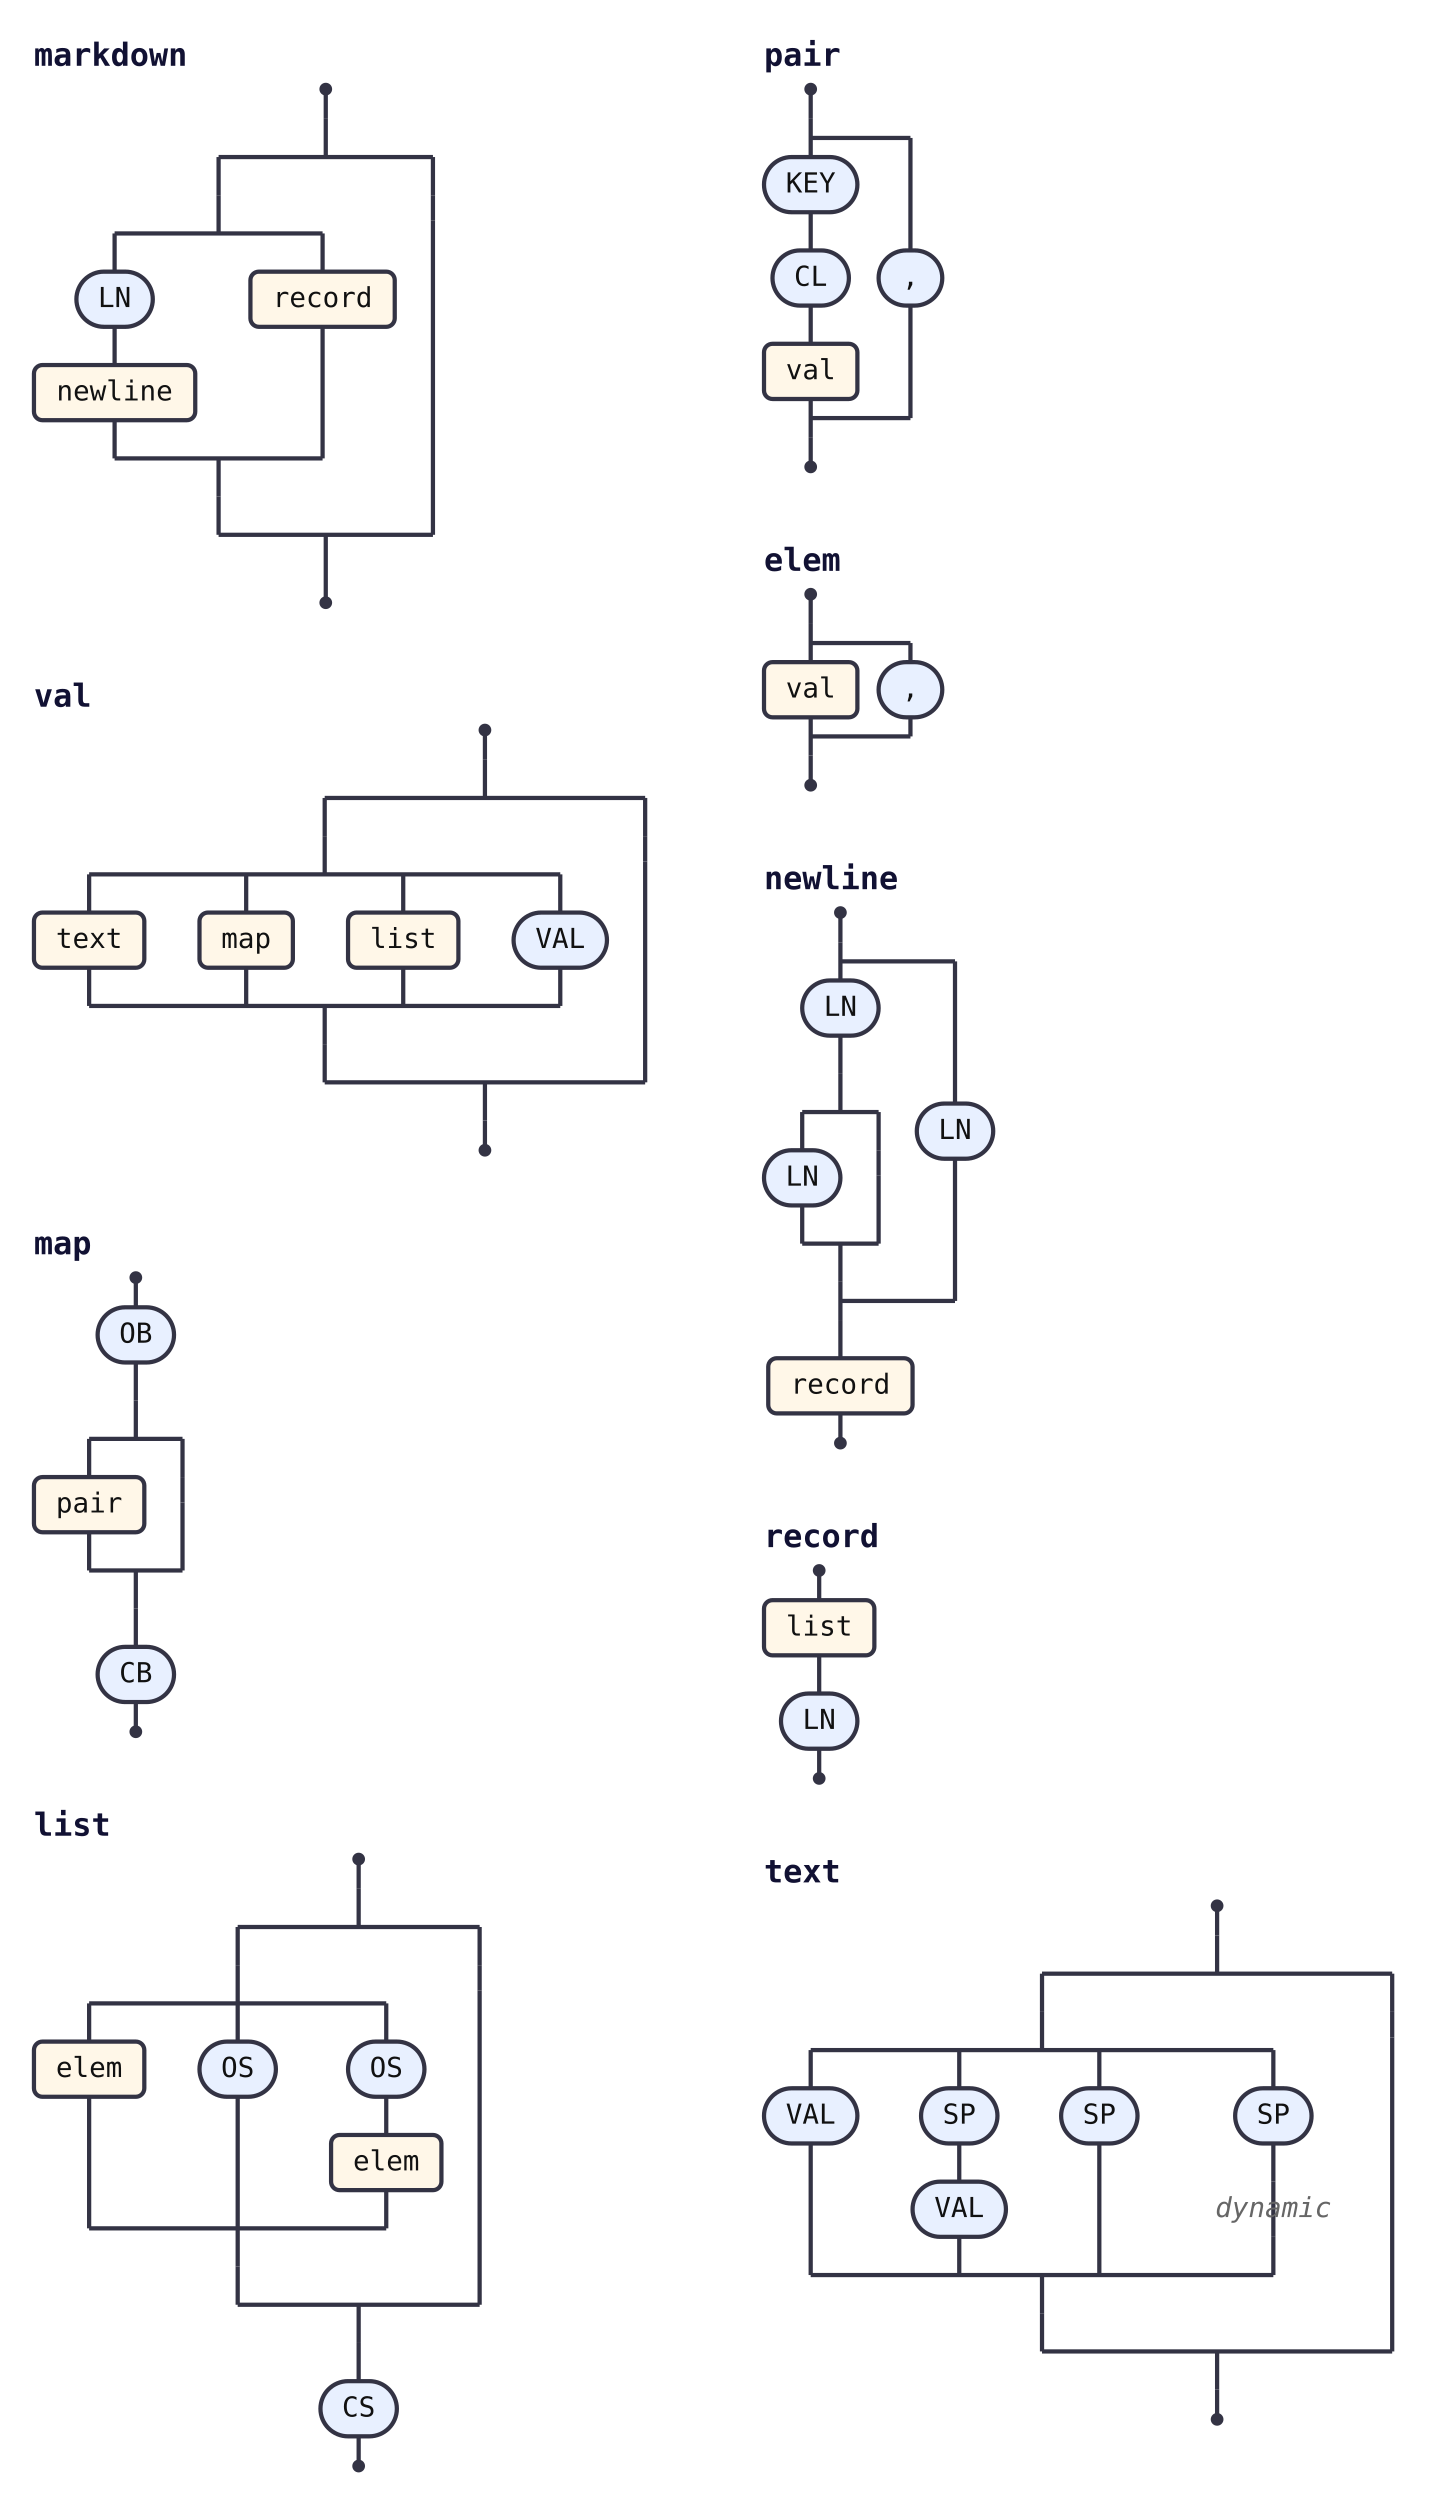
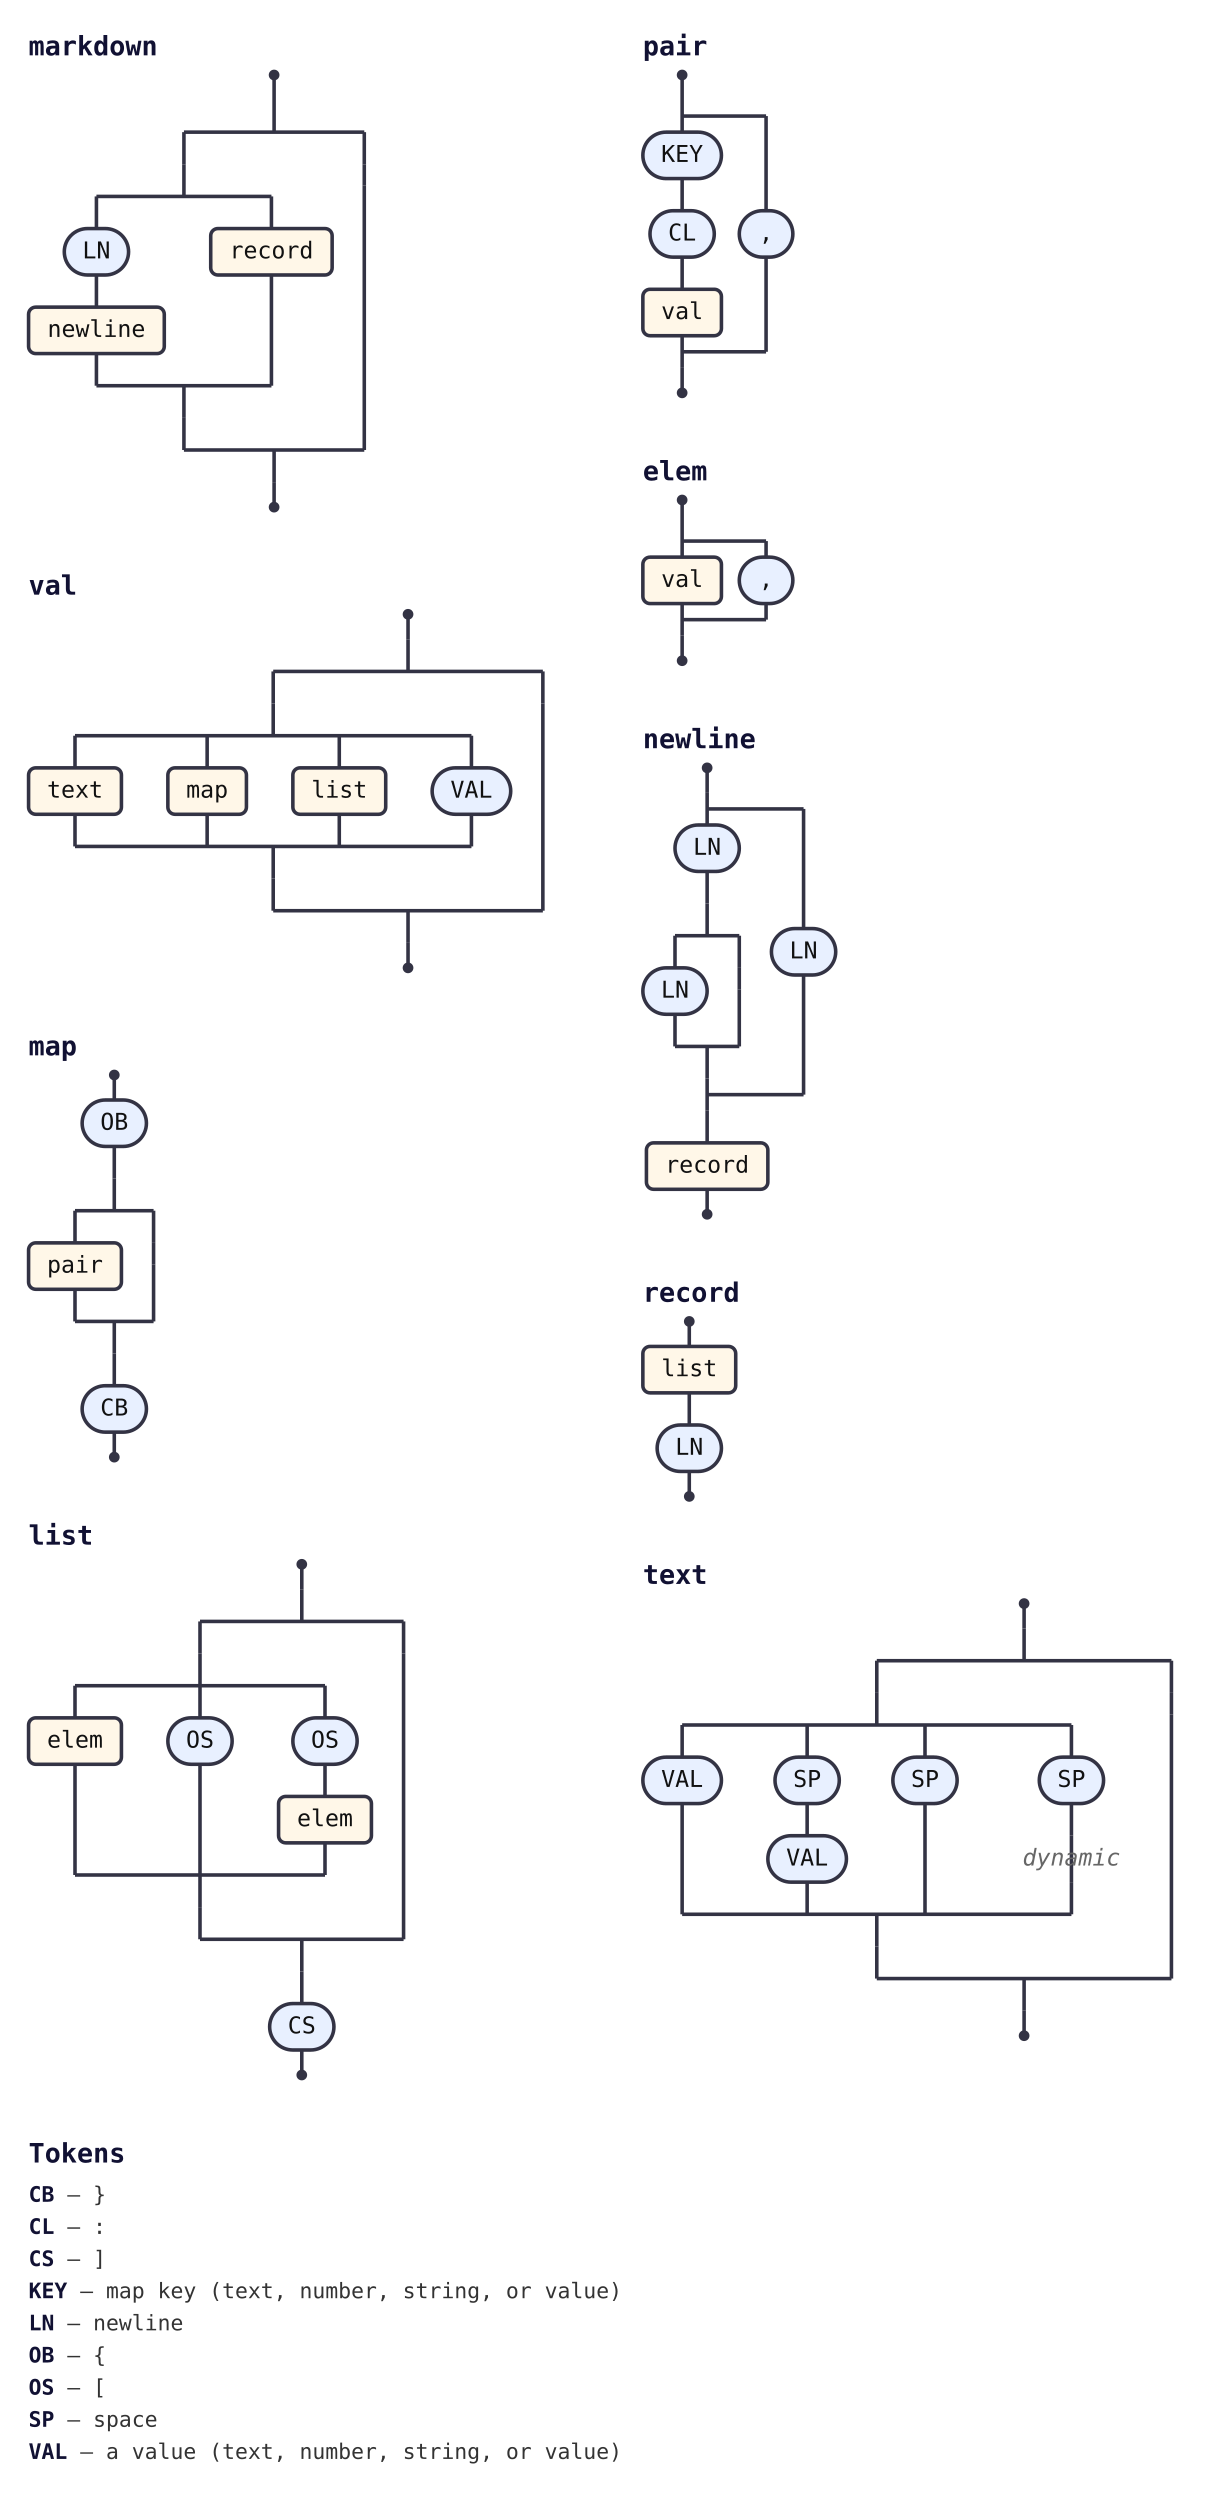
- <svg xmlns="http://www.w3.org/2000/svg" class="railroad" width="680" height="1178" viewBox="0 0 680 1178">
-   <style>svg.railroad{background:#fff;font-family:monospace;font-size:13px}.rr-line{stroke:#334;stroke-width:2;fill:none}.rr-cap{fill:#334}.rr-term{fill:#e8f0ff;stroke:#334;stroke-width:2}.rr-nonterm{fill:#fff7e8;stroke:#334;stroke-width:2}.rr-label{fill:#111;text-anchor:middle;dominant-baseline:middle}.rr-comment{fill:#666;font-style:italic;text-anchor:middle;dominant-baseline:middle}.rr-title{fill:#113;font-weight:bold;font-size:15px}a:hover .rr-nonterm{fill:#ffe6b3;cursor:pointer}</style>
+ <svg xmlns="http://www.w3.org/2000/svg" class="railroad" width="680" height="1400" viewBox="0 0 680 1400">
+   <style>svg.railroad{background:#fff;font-family:monospace;font-size:13px}.rr-line{stroke:#334;stroke-width:2;fill:none}.rr-cap{fill:#334}.rr-term{fill:#e8f0ff;stroke:#334;stroke-width:2}.rr-nonterm{fill:#fff7e8;stroke:#334;stroke-width:2}.rr-label{fill:#111;text-anchor:middle;dominant-baseline:middle}.rr-comment{fill:#666;font-style:italic;text-anchor:middle;dominant-baseline:middle}.rr-title{fill:#113;font-weight:bold;font-size:15px}.rr-legend{fill:#333;font-size:12px}.rr-legend-tok{fill:#113;font-weight:bold}a:hover .rr-nonterm{fill:#ffe6b3;cursor:pointer}</style>
  <g>
    <g id="markdown">
      <text class="rr-title" x="16" y="31">markdown</text>
      <circle class="rr-cap" cx="153.5" cy="42" r="3" />
      <path class="rr-line" d="M153.5 42V56" />
      <path class="rr-line" d="M153.5 56V74" />
      <path class="rr-line" d="M103 74H204" />
      <path class="rr-line" d="M103 252H204" />
      <path class="rr-line" d="M153.5 252V270" />
      <path class="rr-line" d="M103 74V92" />
      <path class="rr-line" d="M103 92V110" />
      <path class="rr-line" d="M54 110H152" />
      <path class="rr-line" d="M54 216H152" />
      <path class="rr-line" d="M103 216V234" />
      <path class="rr-line" d="M54 110V128" />
      <rect class="rr-term" x="36" y="128" width="36" height="26" rx="13" ry="13" />
      <text class="rr-label" x="54" y="141">LN</text>
      <path class="rr-line" d="M54 154V172" />
      <a href="#newline">
        <rect class="rr-nonterm" x="16" y="172" width="76" height="26" rx="4" ry="4" />
        <text class="rr-label" x="54" y="185">newline</text>
      </a>
      <path class="rr-line" d="M54 198V216" />
      <path class="rr-line" d="M152 110V128" />
      <a href="#record">
        <rect class="rr-nonterm" x="118" y="128" width="68" height="26" rx="4" ry="4" />
        <text class="rr-label" x="152" y="141">record</text>
      </a>
      <path class="rr-line" d="M152 154V216" />
      <path class="rr-line" d="M103 234V252" />
      <path class="rr-line" d="M204 74V92" />
      <path class="rr-line" d="M204 92V104" />
      <path class="rr-line" d="M204 104V252" />
      <path class="rr-line" d="M153.5 270V284" />
      <circle class="rr-cap" cx="153.5" cy="284" r="3" />
    </g>
    <g id="val">
      <text class="rr-title" x="16" y="333">val</text>
      <circle class="rr-cap" cx="228.5" cy="344" r="3" />
      <path class="rr-line" d="M228.5 344V358" />
      <path class="rr-line" d="M228.5 358V376" />
      <path class="rr-line" d="M153 376H304" />
      <path class="rr-line" d="M153 510H304" />
      <path class="rr-line" d="M228.5 510V528" />
      <path class="rr-line" d="M153 376V394" />
      <path class="rr-line" d="M153 394V412" />
      <path class="rr-line" d="M42 412H264" />
      <path class="rr-line" d="M42 474H264" />
      <path class="rr-line" d="M153 474V492" />
      <path class="rr-line" d="M42 412V430" />
      <a href="#text">
        <rect class="rr-nonterm" x="16" y="430" width="52" height="26" rx="4" ry="4" />
        <text class="rr-label" x="42" y="443">text</text>
      </a>
      <path class="rr-line" d="M42 456V474" />
      <path class="rr-line" d="M116 412V430" />
      <a href="#map">
        <rect class="rr-nonterm" x="94" y="430" width="44" height="26" rx="4" ry="4" />
        <text class="rr-label" x="116" y="443">map</text>
      </a>
      <path class="rr-line" d="M116 456V474" />
      <path class="rr-line" d="M190 412V430" />
      <a href="#list">
        <rect class="rr-nonterm" x="164" y="430" width="52" height="26" rx="4" ry="4" />
        <text class="rr-label" x="190" y="443">list</text>
      </a>
      <path class="rr-line" d="M190 456V474" />
      <path class="rr-line" d="M264 412V430" />
      <rect class="rr-term" x="242" y="430" width="44" height="26" rx="13" ry="13" />
      <text class="rr-label" x="264" y="443">VAL</text>
      <path class="rr-line" d="M264 456V474" />
      <path class="rr-line" d="M153 492V510" />
      <path class="rr-line" d="M304 376V394" />
      <path class="rr-line" d="M304 394V406" />
      <path class="rr-line" d="M304 406V510" />
      <path class="rr-line" d="M228.5 528V542" />
      <circle class="rr-cap" cx="228.5" cy="542" r="3" />
    </g>
    <g id="map">
      <text class="rr-title" x="16" y="591">map</text>
      <circle class="rr-cap" cx="64" cy="602" r="3" />
      <path class="rr-line" d="M64 602V616" />
      <rect class="rr-term" x="46" y="616" width="36" height="26" rx="13" ry="13" />
      <text class="rr-label" x="64" y="629">OB</text>
      <path class="rr-line" d="M64 642V660" />
      <path class="rr-line" d="M64 660V678" />
      <path class="rr-line" d="M42 678H86" />
      <path class="rr-line" d="M42 740H86" />
      <path class="rr-line" d="M64 740V758" />
      <path class="rr-line" d="M42 678V696" />
      <a href="#pair">
        <rect class="rr-nonterm" x="16" y="696" width="52" height="26" rx="4" ry="4" />
        <text class="rr-label" x="42" y="709">pair</text>
      </a>
      <path class="rr-line" d="M42 722V740" />
      <path class="rr-line" d="M86 678V696" />
      <path class="rr-line" d="M86 696V708" />
      <path class="rr-line" d="M86 708V740" />
      <path class="rr-line" d="M64 758V776" />
      <rect class="rr-term" x="46" y="776" width="36" height="26" rx="13" ry="13" />
      <text class="rr-label" x="64" y="789">CB</text>
      <path class="rr-line" d="M64 802V816" />
      <circle class="rr-cap" cx="64" cy="816" r="3" />
    </g>
    <g id="list">
      <text class="rr-title" x="16" y="865">list</text>
      <circle class="rr-cap" cx="169" cy="876" r="3" />
      <path class="rr-line" d="M169 876V890" />
      <path class="rr-line" d="M169 890V908" />
      <path class="rr-line" d="M112 908H226" />
      <path class="rr-line" d="M112 1086H226" />
      <path class="rr-line" d="M169 1086V1104" />
      <path class="rr-line" d="M112 908V926" />
      <path class="rr-line" d="M112 926V944" />
      <path class="rr-line" d="M42 944H182" />
      <path class="rr-line" d="M42 1050H182" />
      <path class="rr-line" d="M112 1050V1068" />
      <path class="rr-line" d="M42 944V962" />
      <a href="#elem">
        <rect class="rr-nonterm" x="16" y="962" width="52" height="26" rx="4" ry="4" />
        <text class="rr-label" x="42" y="975">elem</text>
      </a>
      <path class="rr-line" d="M42 988V1050" />
      <path class="rr-line" d="M112 944V962" />
      <rect class="rr-term" x="94" y="962" width="36" height="26" rx="13" ry="13" />
      <text class="rr-label" x="112" y="975">OS</text>
      <path class="rr-line" d="M112 988V1050" />
      <path class="rr-line" d="M182 944V962" />
      <rect class="rr-term" x="164" y="962" width="36" height="26" rx="13" ry="13" />
      <text class="rr-label" x="182" y="975">OS</text>
      <path class="rr-line" d="M182 988V1006" />
      <a href="#elem">
        <rect class="rr-nonterm" x="156" y="1006" width="52" height="26" rx="4" ry="4" />
        <text class="rr-label" x="182" y="1019">elem</text>
      </a>
      <path class="rr-line" d="M182 1032V1050" />
      <path class="rr-line" d="M112 1068V1086" />
      <path class="rr-line" d="M226 908V926" />
      <path class="rr-line" d="M226 926V938" />
      <path class="rr-line" d="M226 938V1086" />
      <path class="rr-line" d="M169 1104V1122" />
      <rect class="rr-term" x="151" y="1122" width="36" height="26" rx="13" ry="13" />
      <text class="rr-label" x="169" y="1135">CS</text>
      <path class="rr-line" d="M169 1148V1162" />
      <circle class="rr-cap" cx="169" cy="1162" r="3" />
    </g>
    <g id="pair">
      <text class="rr-title" x="360" y="31">pair</text>
      <circle class="rr-cap" cx="382" cy="42" r="3" />
      <path class="rr-line" d="M382 42V56" />
      <path class="rr-line" d="M382 56V74" />
      <rect class="rr-term" x="360" y="74" width="44" height="26" rx="13" ry="13" />
      <text class="rr-label" x="382" y="87">KEY</text>
      <path class="rr-line" d="M382 100V118" />
      <rect class="rr-term" x="364" y="118" width="36" height="26" rx="13" ry="13" />
      <text class="rr-label" x="382" y="131">CL</text>
      <path class="rr-line" d="M382 144V162" />
      <a href="#val">
        <rect class="rr-nonterm" x="360" y="162" width="44" height="26" rx="4" ry="4" />
        <text class="rr-label" x="382" y="175">val</text>
      </a>
      <path class="rr-line" d="M382 188V206" />
      <path class="rr-line" d="M382 197H429" />
      <path class="rr-line" d="M382 65H429" />
      <path class="rr-line" d="M429 144V197" />
      <path class="rr-line" d="M429 65V118" />
      <rect class="rr-term" x="414" y="118" width="30" height="26" rx="13" ry="13" />
      <text class="rr-label" x="429" y="131">,</text>
      <path class="rr-line" d="M382 206V220" />
      <circle class="rr-cap" cx="382" cy="220" r="3" />
    </g>
    <g id="elem">
      <text class="rr-title" x="360" y="269">elem</text>
      <circle class="rr-cap" cx="382" cy="280" r="3" />
      <path class="rr-line" d="M382 280V294" />
      <path class="rr-line" d="M382 294V312" />
      <a href="#val">
        <rect class="rr-nonterm" x="360" y="312" width="44" height="26" rx="4" ry="4" />
        <text class="rr-label" x="382" y="325">val</text>
      </a>
      <path class="rr-line" d="M382 338V356" />
      <path class="rr-line" d="M382 347H429" />
      <path class="rr-line" d="M382 303H429" />
      <path class="rr-line" d="M429 338V347" />
      <path class="rr-line" d="M429 303V312" />
      <rect class="rr-term" x="414" y="312" width="30" height="26" rx="13" ry="13" />
      <text class="rr-label" x="429" y="325">,</text>
      <path class="rr-line" d="M382 356V370" />
      <circle class="rr-cap" cx="382" cy="370" r="3" />
    </g>
    <g id="newline">
      <text class="rr-title" x="360" y="419">newline</text>
      <circle class="rr-cap" cx="396" cy="430" r="3" />
      <path class="rr-line" d="M396 430V444" />
      <path class="rr-line" d="M396 444V462" />
      <rect class="rr-term" x="378" y="462" width="36" height="26" rx="13" ry="13" />
      <text class="rr-label" x="396" y="475">LN</text>
      <path class="rr-line" d="M396 488V506" />
      <path class="rr-line" d="M396 506V524" />
      <path class="rr-line" d="M378 524H414" />
      <path class="rr-line" d="M378 586H414" />
      <path class="rr-line" d="M396 586V604" />
      <path class="rr-line" d="M378 524V542" />
      <rect class="rr-term" x="360" y="542" width="36" height="26" rx="13" ry="13" />
      <text class="rr-label" x="378" y="555">LN</text>
      <path class="rr-line" d="M378 568V586" />
      <path class="rr-line" d="M414 524V542" />
      <path class="rr-line" d="M414 542V554" />
      <path class="rr-line" d="M414 554V586" />
      <path class="rr-line" d="M396 604V622" />
      <path class="rr-line" d="M396 613H450" />
      <path class="rr-line" d="M396 453H450" />
      <path class="rr-line" d="M450 546V613" />
      <path class="rr-line" d="M450 453V520" />
      <rect class="rr-term" x="432" y="520" width="36" height="26" rx="13" ry="13" />
      <text class="rr-label" x="450" y="533">LN</text>
      <path class="rr-line" d="M396 622V640" />
      <a href="#record">
        <rect class="rr-nonterm" x="362" y="640" width="68" height="26" rx="4" ry="4" />
        <text class="rr-label" x="396" y="653">record</text>
      </a>
      <path class="rr-line" d="M396 666V680" />
      <circle class="rr-cap" cx="396" cy="680" r="3" />
    </g>
    <g id="record">
      <text class="rr-title" x="360" y="729">record</text>
      <circle class="rr-cap" cx="386" cy="740" r="3" />
      <path class="rr-line" d="M386 740V754" />
      <a href="#list">
        <rect class="rr-nonterm" x="360" y="754" width="52" height="26" rx="4" ry="4" />
        <text class="rr-label" x="386" y="767">list</text>
      </a>
      <path class="rr-line" d="M386 780V798" />
      <rect class="rr-term" x="368" y="798" width="36" height="26" rx="13" ry="13" />
      <text class="rr-label" x="386" y="811">LN</text>
      <path class="rr-line" d="M386 824V838" />
      <circle class="rr-cap" cx="386" cy="838" r="3" />
    </g>
    <g id="text">
      <text class="rr-title" x="360" y="887">text</text>
      <circle class="rr-cap" cx="573.5" cy="898" r="3" />
      <path class="rr-line" d="M573.5 898V912" />
      <path class="rr-line" d="M573.5 912V930" />
      <path class="rr-line" d="M491 930H656" />
      <path class="rr-line" d="M491 1108H656" />
      <path class="rr-line" d="M573.5 1108V1126" />
      <path class="rr-line" d="M491 930V948" />
      <path class="rr-line" d="M491 948V966" />
      <path class="rr-line" d="M382 966H600" />
      <path class="rr-line" d="M382 1072H600" />
      <path class="rr-line" d="M491 1072V1090" />
      <path class="rr-line" d="M382 966V984" />
      <rect class="rr-term" x="360" y="984" width="44" height="26" rx="13" ry="13" />
      <text class="rr-label" x="382" y="997">VAL</text>
      <path class="rr-line" d="M382 1010V1072" />
      <path class="rr-line" d="M452 966V984" />
      <rect class="rr-term" x="434" y="984" width="36" height="26" rx="13" ry="13" />
      <text class="rr-label" x="452" y="997">SP</text>
      <path class="rr-line" d="M452 1010V1028" />
      <rect class="rr-term" x="430" y="1028" width="44" height="26" rx="13" ry="13" />
      <text class="rr-label" x="452" y="1041">VAL</text>
      <path class="rr-line" d="M452 1054V1072" />
      <path class="rr-line" d="M518 966V984" />
      <rect class="rr-term" x="500" y="984" width="36" height="26" rx="13" ry="13" />
      <text class="rr-label" x="518" y="997">SP</text>
      <path class="rr-line" d="M518 1010V1072" />
      <path class="rr-line" d="M600 966V984" />
      <rect class="rr-term" x="582" y="984" width="36" height="26" rx="13" ry="13" />
      <text class="rr-label" x="600" y="997">SP</text>
      <path class="rr-line" d="M600 1010V1028" />
      <path class="rr-line" d="M600 1028V1054" />
      <text class="rr-comment" x="600" y="1041">dynamic</text>
      <path class="rr-line" d="M600 1054V1072" />
      <path class="rr-line" d="M491 1090V1108" />
      <path class="rr-line" d="M656 930V948" />
      <path class="rr-line" d="M656 948V960" />
      <path class="rr-line" d="M656 960V1108" />
      <path class="rr-line" d="M573.5 1126V1140" />
      <circle class="rr-cap" cx="573.5" cy="1140" r="3" />
    </g>
+     <text class="rr-title" x="16" y="1211">Tokens</text>
+     <text class="rr-legend" x="16" y="1233">
+       <tspan class="rr-legend-tok">CB</tspan>  —  }</text>
+     <text class="rr-legend" x="16" y="1251">
+       <tspan class="rr-legend-tok">CL</tspan>  —  :</text>
+     <text class="rr-legend" x="16" y="1269">
+       <tspan class="rr-legend-tok">CS</tspan>  —  ]</text>
+     <text class="rr-legend" x="16" y="1287">
+       <tspan class="rr-legend-tok">KEY</tspan>  —  map key (text, number, string, or value)</text>
+     <text class="rr-legend" x="16" y="1305">
+       <tspan class="rr-legend-tok">LN</tspan>  —  newline</text>
+     <text class="rr-legend" x="16" y="1323">
+       <tspan class="rr-legend-tok">OB</tspan>  —  {</text>
+     <text class="rr-legend" x="16" y="1341">
+       <tspan class="rr-legend-tok">OS</tspan>  —  [</text>
+     <text class="rr-legend" x="16" y="1359">
+       <tspan class="rr-legend-tok">SP</tspan>  —  space</text>
+     <text class="rr-legend" x="16" y="1377">
+       <tspan class="rr-legend-tok">VAL</tspan>  —  a value (text, number, string, or value)</text>
  </g>
</svg>
